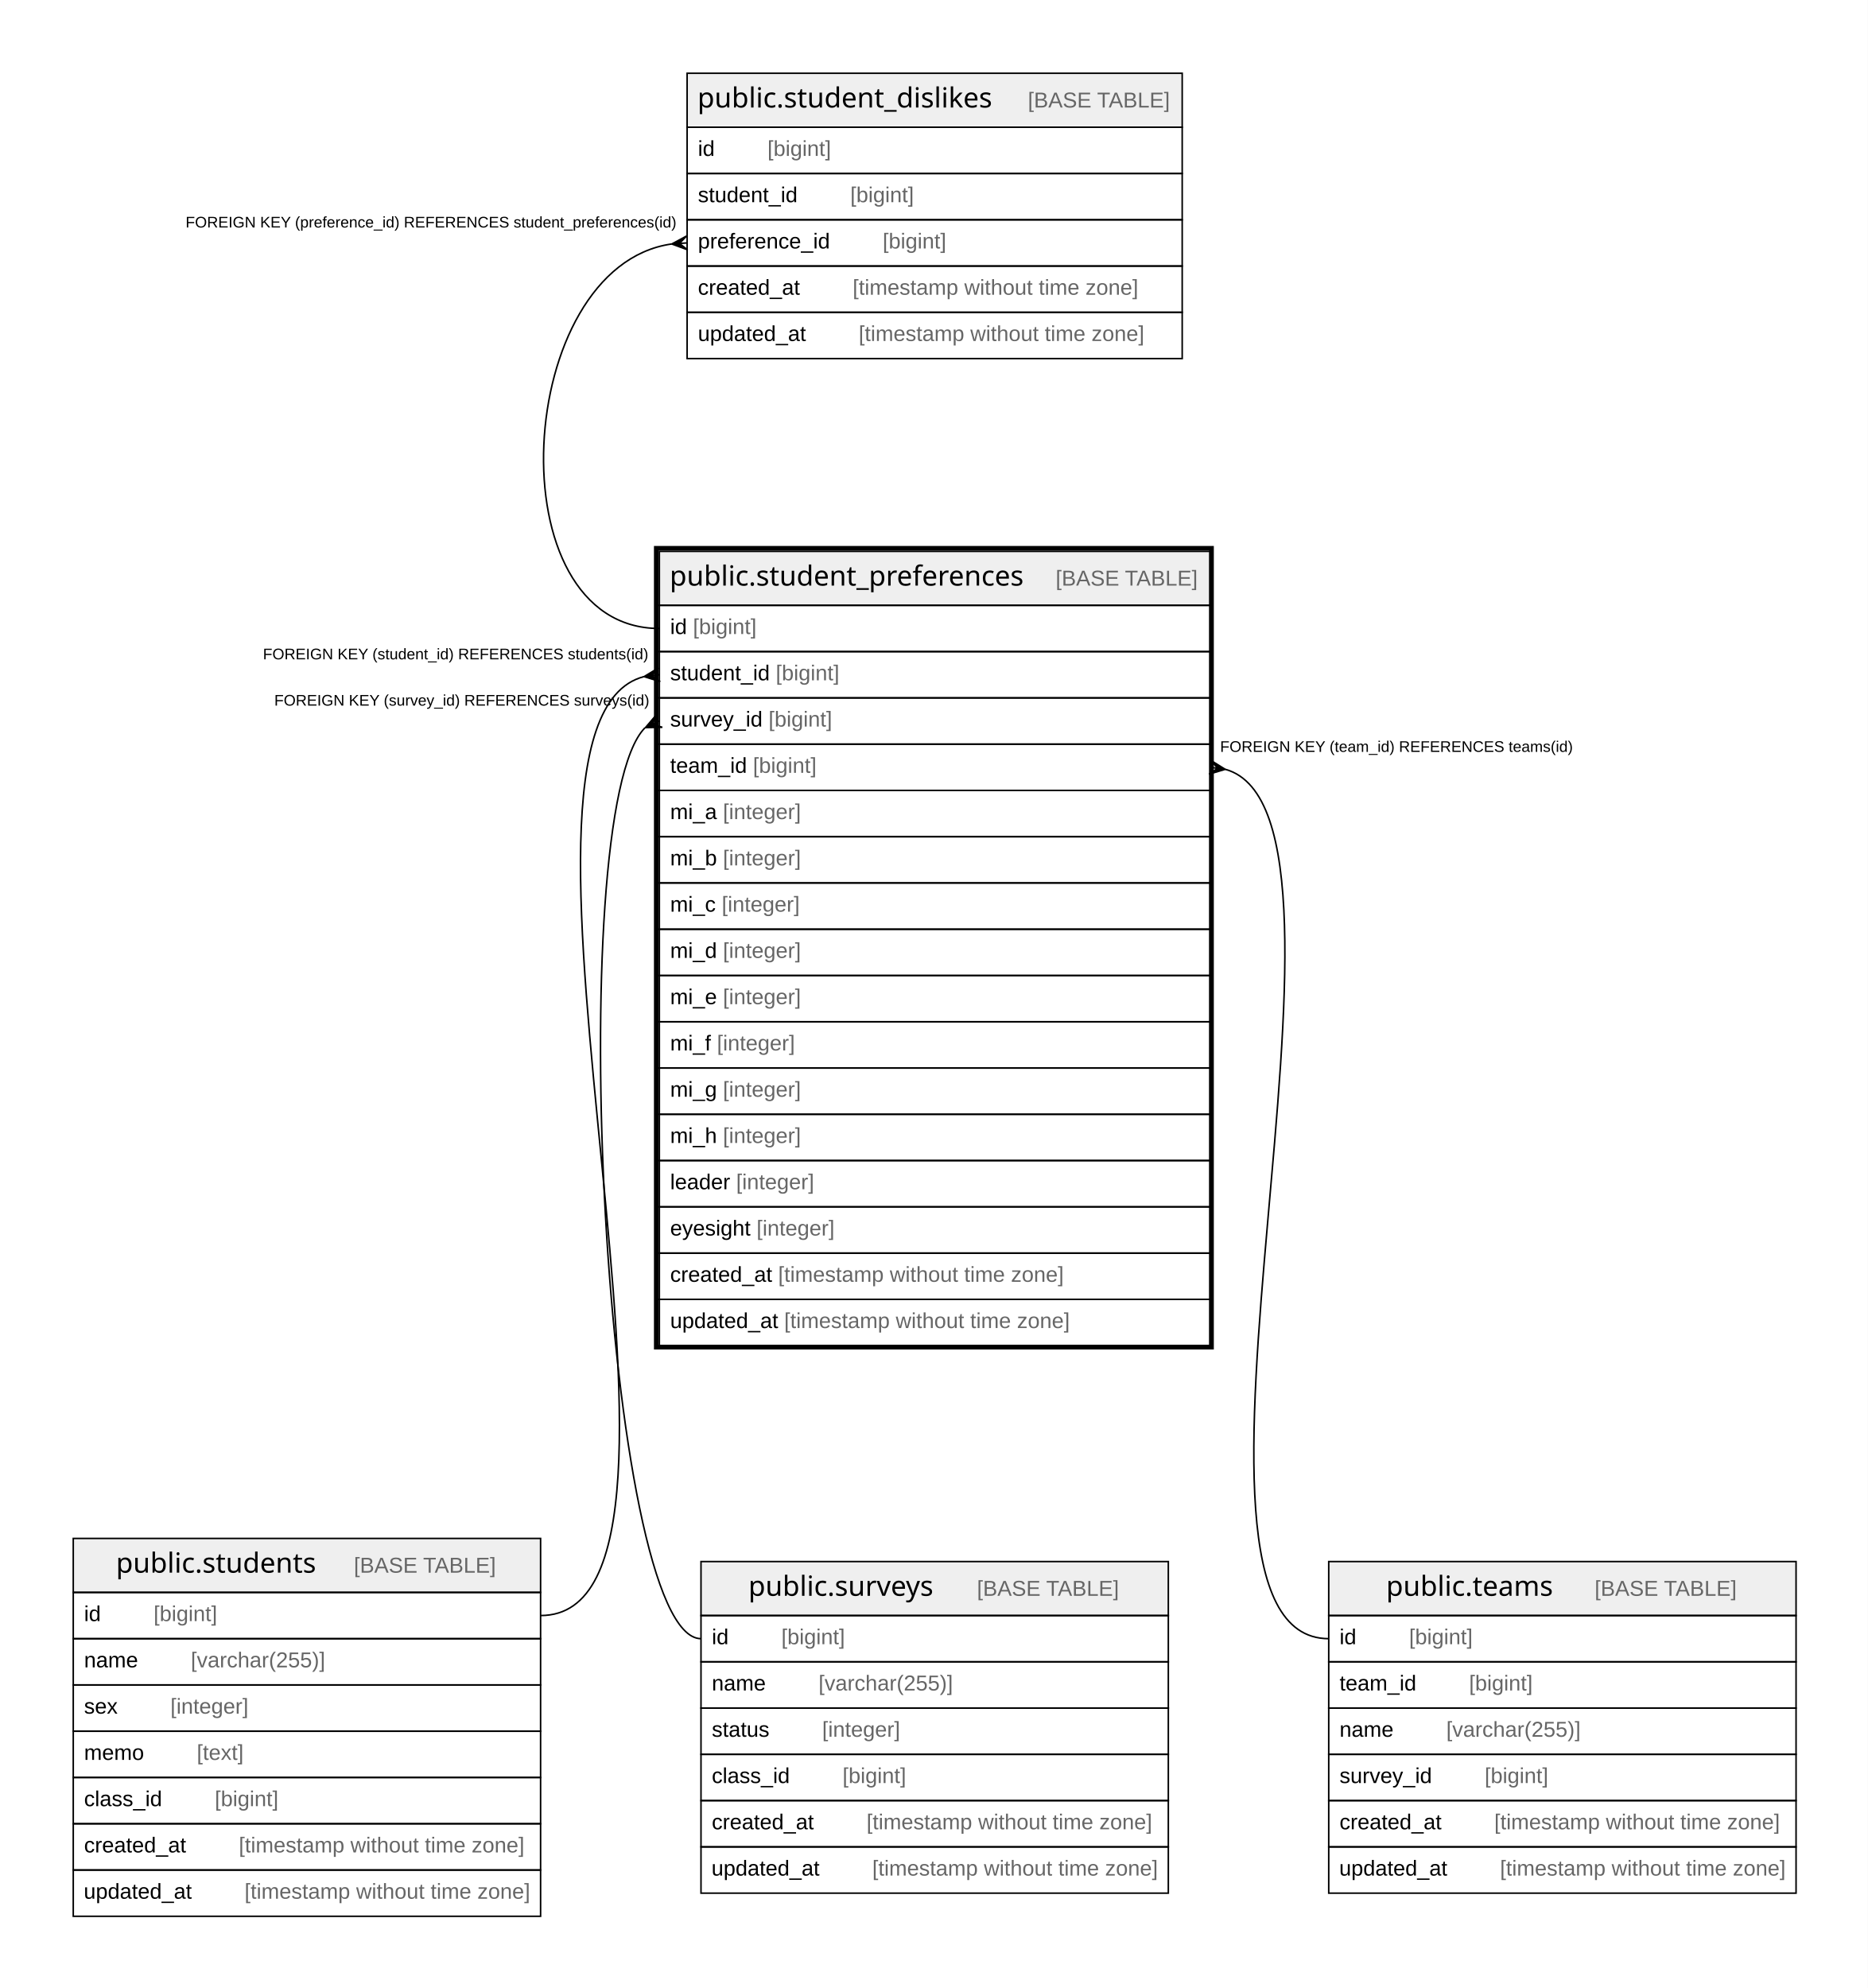
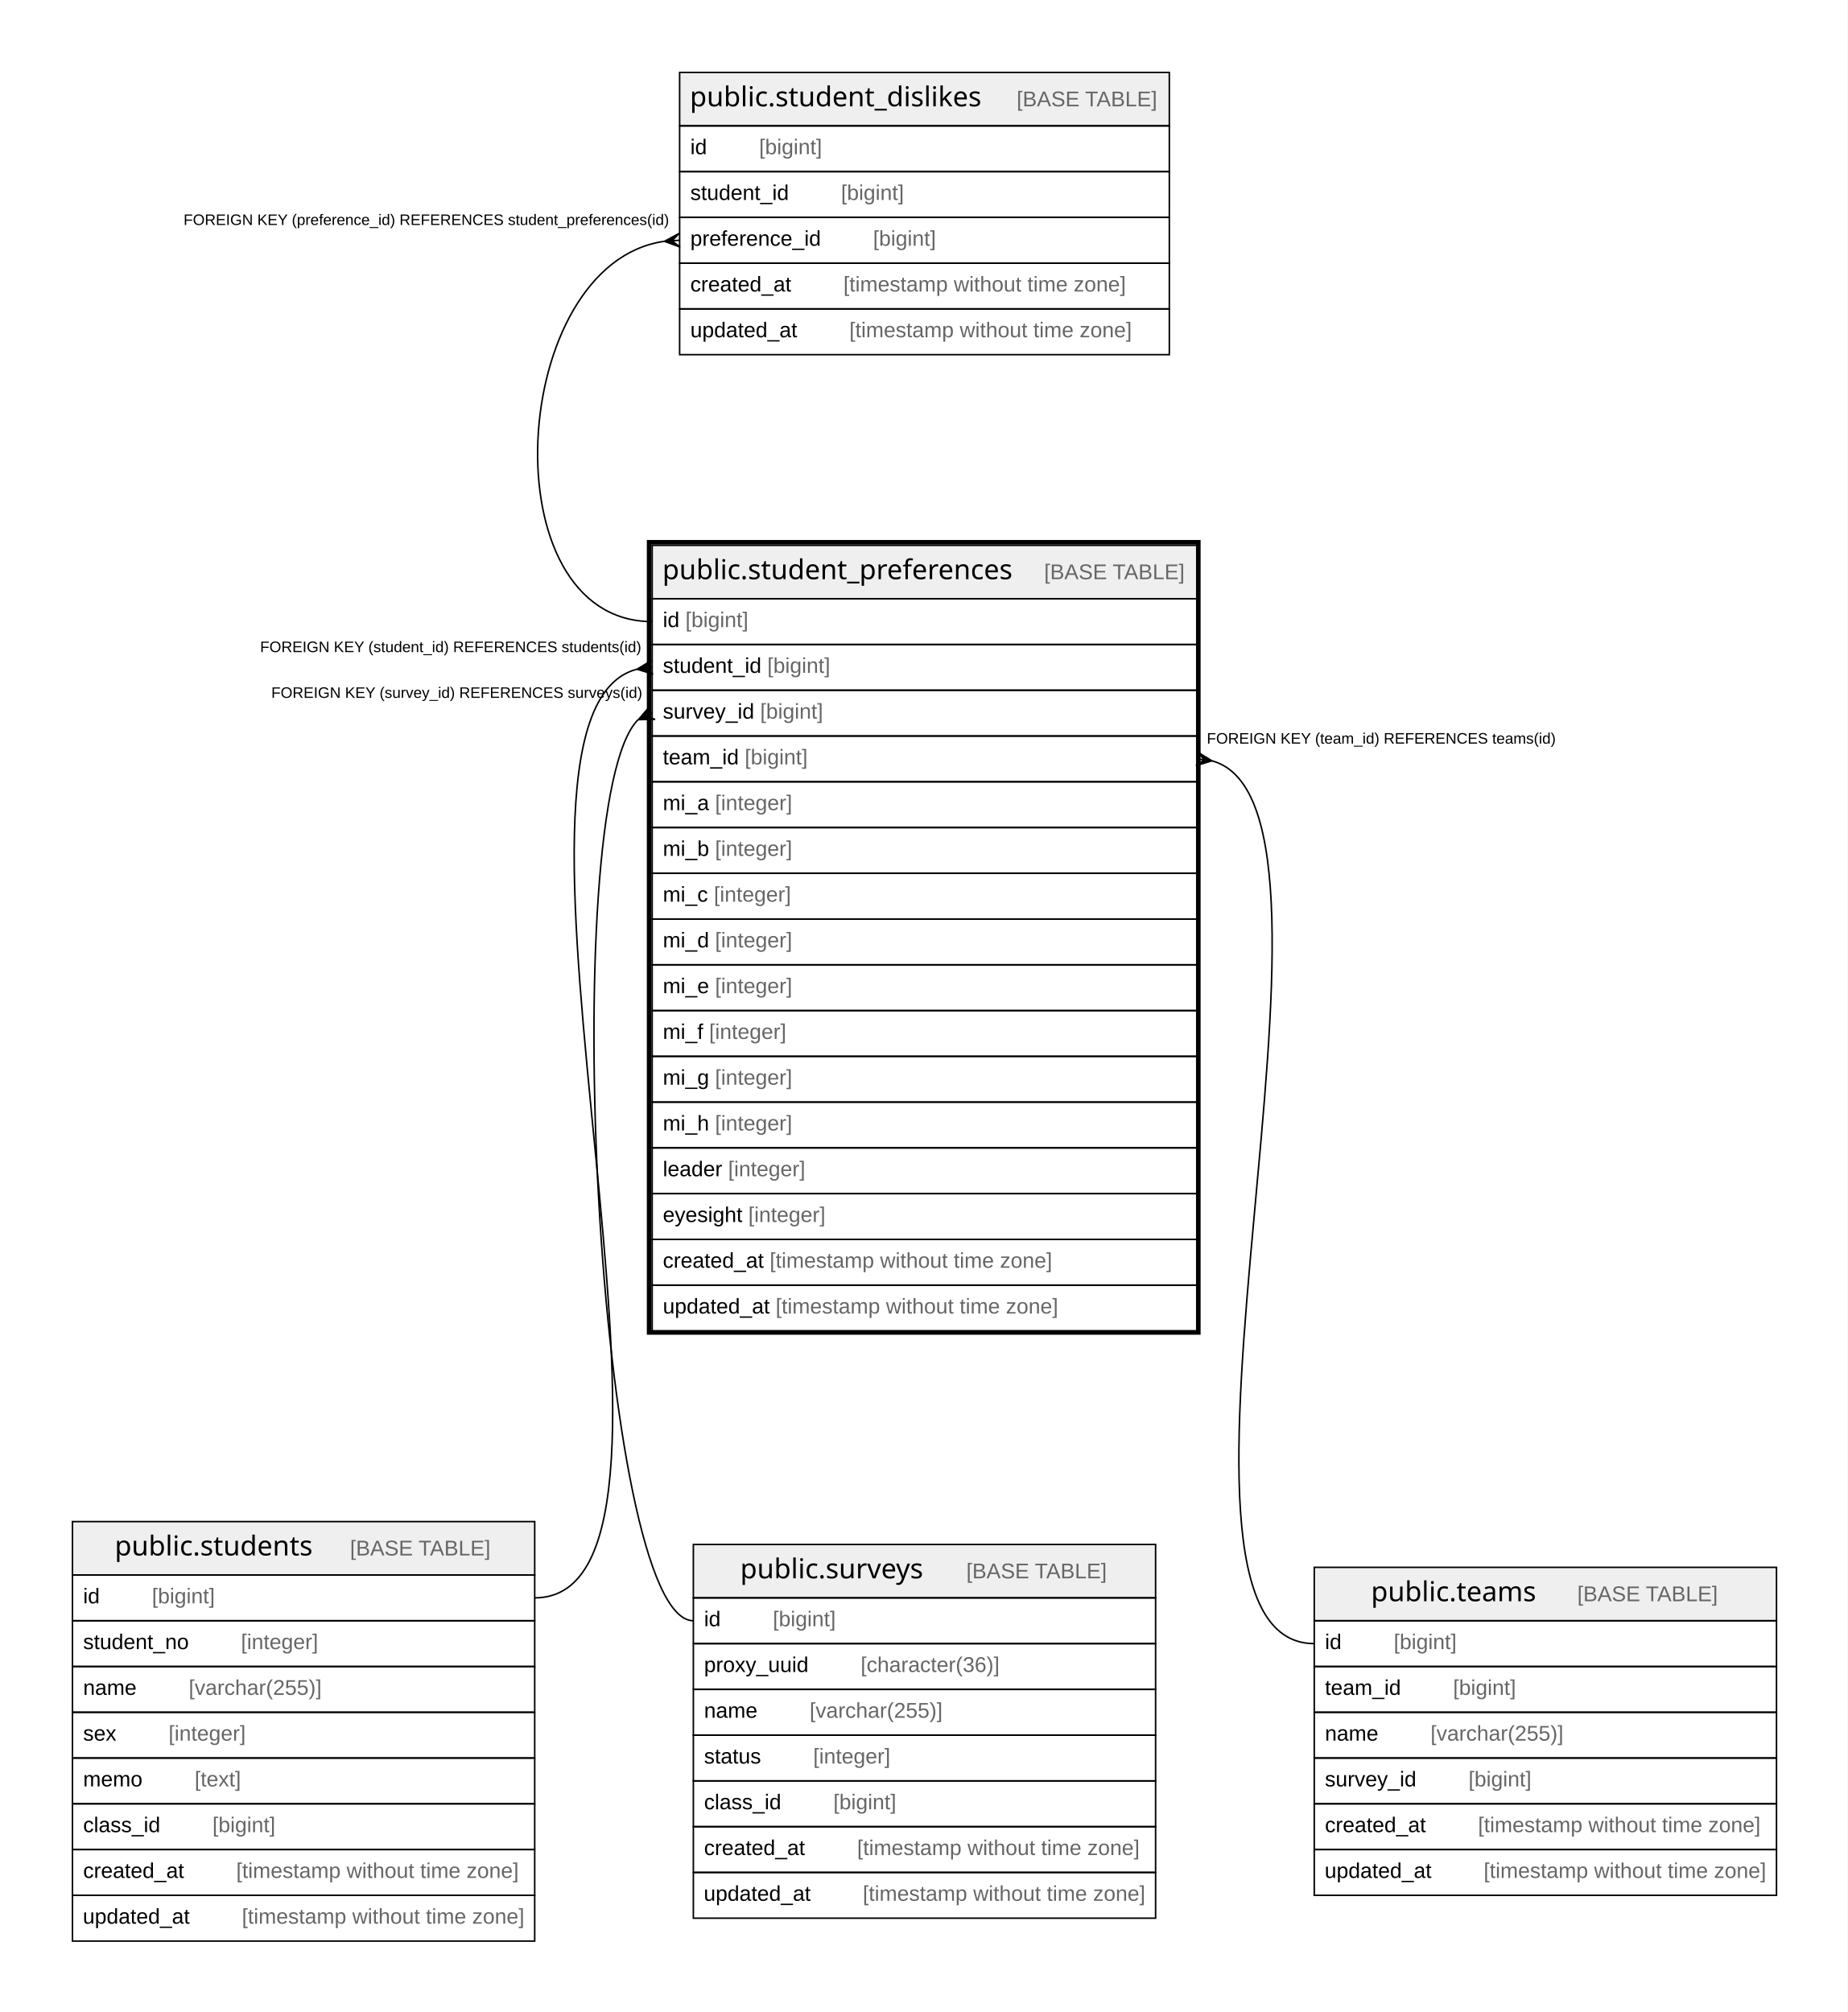
- <svg xmlns="http://www.w3.org/2000/svg" width="1211pt" height="1289pt" viewBox="0.00 0.00 1211.00 1289.00">
-   <g id="graph0" class="graph" transform="scale(1 1) rotate(0) translate(4 1285)">
-     <polygon fill="#ffffff" stroke="transparent" points="-4,4 -4,-1285 1207,-1285 1207,4 -4,4" />
+ <svg xmlns="http://www.w3.org/2000/svg" width="1211pt" height="1319pt" viewBox="0.00 0.00 1211.00 1319.00">
+   <g id="graph0" class="graph" transform="scale(1 1) rotate(0) translate(4 1315)">
+     <polygon fill="#ffffff" stroke="transparent" points="-4,4 -4,-1315 1207,-1315 1207,4 -4,4" />
    <g id="node1" class="node">
-       <polygon fill="#efefef" stroke="transparent" points="423.5,-892.5 423.5,-927.5 780.5,-927.5 780.5,-892.5 423.5,-892.5" />
-       <polygon fill="none" stroke="#000000" points="423.5,-892.5 423.5,-927.5 780.5,-927.5 780.5,-892.5 423.5,-892.5" />
-       <text text-anchor="start" x="430.182" y="-905.3" font-family="Arial Bold" font-size="18.00" fill="#000000">public.student_preferences</text>
-       <text text-anchor="start" x="646.25" y="-905.3" font-family="Arial" font-size="14.00" fill="#000000">    </text>
-       <text text-anchor="start" x="680.455" y="-905.3" font-family="Arial" font-size="14.00" fill="#666666">[BASE TABLE]</text>
+       <polygon fill="#efefef" stroke="transparent" points="423.5,-922.5 423.5,-957.5 780.5,-957.5 780.5,-922.5 423.5,-922.5" />
+       <polygon fill="none" stroke="#000000" points="423.5,-922.5 423.5,-957.5 780.5,-957.5 780.5,-922.5 423.5,-922.5" />
+       <text text-anchor="start" x="430.182" y="-935.3" font-family="Arial Bold" font-size="18.00" fill="#000000">public.student_preferences</text>
+       <text text-anchor="start" x="646.25" y="-935.3" font-family="Arial" font-size="14.00" fill="#000000">    </text>
+       <text text-anchor="start" x="680.455" y="-935.3" font-family="Arial" font-size="14.00" fill="#666666">[BASE TABLE]</text>
+       <polygon fill="none" stroke="#000000" points="423.5,-892.5 423.5,-922.5 780.5,-922.5 780.5,-892.5 423.5,-892.5" />
+       <text text-anchor="start" x="430.5" y="-903.9" font-family="Arial" font-size="14.00" fill="#000000">id </text>
+       <text text-anchor="start" x="445.28" y="-903.9" font-family="Arial" font-size="14.00" fill="#666666">[bigint]</text>
      <polygon fill="none" stroke="#000000" points="423.5,-862.5 423.5,-892.5 780.5,-892.5 780.5,-862.5 423.5,-862.5" />
-       <text text-anchor="start" x="430.5" y="-873.9" font-family="Arial" font-size="14.00" fill="#000000">id </text>
-       <text text-anchor="start" x="445.28" y="-873.9" font-family="Arial" font-size="14.00" fill="#666666">[bigint]</text>
+       <text text-anchor="start" x="430.5" y="-873.9" font-family="Arial" font-size="14.00" fill="#000000">student_id </text>
+       <text text-anchor="start" x="498.974" y="-873.9" font-family="Arial" font-size="14.00" fill="#666666">[bigint]</text>
      <polygon fill="none" stroke="#000000" points="423.5,-832.5 423.5,-862.5 780.5,-862.5 780.5,-832.5 423.5,-832.5" />
-       <text text-anchor="start" x="430.5" y="-843.9" font-family="Arial" font-size="14.00" fill="#000000">student_id </text>
-       <text text-anchor="start" x="498.974" y="-843.9" font-family="Arial" font-size="14.00" fill="#666666">[bigint]</text>
+       <text text-anchor="start" x="430.5" y="-843.9" font-family="Arial" font-size="14.00" fill="#000000">survey_id </text>
+       <text text-anchor="start" x="494.288" y="-843.9" font-family="Arial" font-size="14.00" fill="#666666">[bigint]</text>
      <polygon fill="none" stroke="#000000" points="423.5,-802.5 423.5,-832.5 780.5,-832.5 780.5,-802.5 423.5,-802.5" />
-       <text text-anchor="start" x="430.5" y="-813.9" font-family="Arial" font-size="14.00" fill="#000000">survey_id </text>
-       <text text-anchor="start" x="494.288" y="-813.9" font-family="Arial" font-size="14.00" fill="#666666">[bigint]</text>
+       <text text-anchor="start" x="430.5" y="-813.9" font-family="Arial" font-size="14.00" fill="#000000">team_id </text>
+       <text text-anchor="start" x="484.179" y="-813.9" font-family="Arial" font-size="14.00" fill="#666666">[bigint]</text>
      <polygon fill="none" stroke="#000000" points="423.5,-772.5 423.5,-802.5 780.5,-802.5 780.5,-772.5 423.5,-772.5" />
-       <text text-anchor="start" x="430.5" y="-783.9" font-family="Arial" font-size="14.00" fill="#000000">team_id </text>
-       <text text-anchor="start" x="484.179" y="-783.9" font-family="Arial" font-size="14.00" fill="#666666">[bigint]</text>
+       <text text-anchor="start" x="430.5" y="-783.9" font-family="Arial" font-size="14.00" fill="#000000">mi_a </text>
+       <text text-anchor="start" x="464.723" y="-783.9" font-family="Arial" font-size="14.00" fill="#666666">[integer]</text>
      <polygon fill="none" stroke="#000000" points="423.5,-742.5 423.5,-772.5 780.5,-772.5 780.5,-742.5 423.5,-742.5" />
-       <text text-anchor="start" x="430.5" y="-753.9" font-family="Arial" font-size="14.00" fill="#000000">mi_a </text>
+       <text text-anchor="start" x="430.5" y="-753.9" font-family="Arial" font-size="14.00" fill="#000000">mi_b </text>
      <text text-anchor="start" x="464.723" y="-753.9" font-family="Arial" font-size="14.00" fill="#666666">[integer]</text>
      <polygon fill="none" stroke="#000000" points="423.5,-712.5 423.5,-742.5 780.5,-742.5 780.5,-712.5 423.5,-712.5" />
-       <text text-anchor="start" x="430.5" y="-723.9" font-family="Arial" font-size="14.00" fill="#000000">mi_b </text>
-       <text text-anchor="start" x="464.723" y="-723.9" font-family="Arial" font-size="14.00" fill="#666666">[integer]</text>
+       <text text-anchor="start" x="430.5" y="-723.9" font-family="Arial" font-size="14.00" fill="#000000">mi_c </text>
+       <text text-anchor="start" x="463.94" y="-723.9" font-family="Arial" font-size="14.00" fill="#666666">[integer]</text>
      <polygon fill="none" stroke="#000000" points="423.5,-682.5 423.5,-712.5 780.5,-712.5 780.5,-682.5 423.5,-682.5" />
-       <text text-anchor="start" x="430.5" y="-693.9" font-family="Arial" font-size="14.00" fill="#000000">mi_c </text>
-       <text text-anchor="start" x="463.94" y="-693.9" font-family="Arial" font-size="14.00" fill="#666666">[integer]</text>
+       <text text-anchor="start" x="430.5" y="-693.9" font-family="Arial" font-size="14.00" fill="#000000">mi_d </text>
+       <text text-anchor="start" x="464.723" y="-693.9" font-family="Arial" font-size="14.00" fill="#666666">[integer]</text>
      <polygon fill="none" stroke="#000000" points="423.5,-652.5 423.5,-682.5 780.5,-682.5 780.5,-652.5 423.5,-652.5" />
-       <text text-anchor="start" x="430.5" y="-663.9" font-family="Arial" font-size="14.00" fill="#000000">mi_d </text>
+       <text text-anchor="start" x="430.5" y="-663.9" font-family="Arial" font-size="14.00" fill="#000000">mi_e </text>
      <text text-anchor="start" x="464.723" y="-663.9" font-family="Arial" font-size="14.00" fill="#666666">[integer]</text>
      <polygon fill="none" stroke="#000000" points="423.5,-622.5 423.5,-652.5 780.5,-652.5 780.5,-622.5 423.5,-622.5" />
-       <text text-anchor="start" x="430.5" y="-633.9" font-family="Arial" font-size="14.00" fill="#000000">mi_e </text>
-       <text text-anchor="start" x="464.723" y="-633.9" font-family="Arial" font-size="14.00" fill="#666666">[integer]</text>
+       <text text-anchor="start" x="430.5" y="-633.9" font-family="Arial" font-size="14.00" fill="#000000">mi_f </text>
+       <text text-anchor="start" x="460.831" y="-633.9" font-family="Arial" font-size="14.00" fill="#666666">[integer]</text>
      <polygon fill="none" stroke="#000000" points="423.5,-592.5 423.5,-622.5 780.5,-622.5 780.5,-592.5 423.5,-592.5" />
-       <text text-anchor="start" x="430.5" y="-603.9" font-family="Arial" font-size="14.00" fill="#000000">mi_f </text>
-       <text text-anchor="start" x="460.831" y="-603.9" font-family="Arial" font-size="14.00" fill="#666666">[integer]</text>
+       <text text-anchor="start" x="430.5" y="-603.9" font-family="Arial" font-size="14.00" fill="#000000">mi_g </text>
+       <text text-anchor="start" x="464.723" y="-603.9" font-family="Arial" font-size="14.00" fill="#666666">[integer]</text>
      <polygon fill="none" stroke="#000000" points="423.5,-562.5 423.5,-592.5 780.5,-592.5 780.5,-562.5 423.5,-562.5" />
-       <text text-anchor="start" x="430.5" y="-573.9" font-family="Arial" font-size="14.00" fill="#000000">mi_g </text>
+       <text text-anchor="start" x="430.5" y="-573.9" font-family="Arial" font-size="14.00" fill="#000000">mi_h </text>
      <text text-anchor="start" x="464.723" y="-573.9" font-family="Arial" font-size="14.00" fill="#666666">[integer]</text>
      <polygon fill="none" stroke="#000000" points="423.5,-532.5 423.5,-562.5 780.5,-562.5 780.5,-532.5 423.5,-532.5" />
-       <text text-anchor="start" x="430.5" y="-543.9" font-family="Arial" font-size="14.00" fill="#000000">mi_h </text>
-       <text text-anchor="start" x="464.723" y="-543.9" font-family="Arial" font-size="14.00" fill="#666666">[integer]</text>
+       <text text-anchor="start" x="430.5" y="-543.9" font-family="Arial" font-size="14.00" fill="#000000">leader </text>
+       <text text-anchor="start" x="473.288" y="-543.9" font-family="Arial" font-size="14.00" fill="#666666">[integer]</text>
      <polygon fill="none" stroke="#000000" points="423.5,-502.5 423.5,-532.5 780.5,-532.5 780.5,-502.5 423.5,-502.5" />
-       <text text-anchor="start" x="430.5" y="-513.9" font-family="Arial" font-size="14.00" fill="#000000">leader </text>
-       <text text-anchor="start" x="473.288" y="-513.9" font-family="Arial" font-size="14.00" fill="#666666">[integer]</text>
+       <text text-anchor="start" x="430.5" y="-513.9" font-family="Arial" font-size="14.00" fill="#000000">eyesight </text>
+       <text text-anchor="start" x="486.518" y="-513.9" font-family="Arial" font-size="14.00" fill="#666666">[integer]</text>
      <polygon fill="none" stroke="#000000" points="423.5,-472.5 423.5,-502.5 780.5,-502.5 780.5,-472.5 423.5,-472.5" />
-       <text text-anchor="start" x="430.5" y="-483.9" font-family="Arial" font-size="14.00" fill="#000000">eyesight </text>
-       <text text-anchor="start" x="486.518" y="-483.9" font-family="Arial" font-size="14.00" fill="#666666">[integer]</text>
+       <text text-anchor="start" x="430.5" y="-483.9" font-family="Arial" font-size="14.00" fill="#000000">created_at </text>
+       <text text-anchor="start" x="500.528" y="-483.9" font-family="Arial" font-size="14.00" fill="#666666">[timestamp without time zone]</text>
      <polygon fill="none" stroke="#000000" points="423.5,-442.5 423.5,-472.5 780.5,-472.5 780.5,-442.5 423.5,-442.5" />
-       <text text-anchor="start" x="430.5" y="-453.9" font-family="Arial" font-size="14.00" fill="#000000">created_at </text>
-       <text text-anchor="start" x="500.528" y="-453.9" font-family="Arial" font-size="14.00" fill="#666666">[timestamp without time zone]</text>
-       <polygon fill="none" stroke="#000000" points="423.5,-412.5 423.5,-442.5 780.5,-442.5 780.5,-412.5 423.5,-412.5" />
-       <text text-anchor="start" x="430.5" y="-423.9" font-family="Arial" font-size="14.00" fill="#000000">updated_at </text>
-       <text text-anchor="start" x="504.433" y="-423.9" font-family="Arial" font-size="14.00" fill="#666666">[timestamp without time zone]</text>
-       <polygon fill="none" stroke="#000000" stroke-width="3" points="421.5,-411.5 421.5,-929.5 781.5,-929.5 781.5,-411.5 421.5,-411.5" />
+       <text text-anchor="start" x="430.5" y="-453.9" font-family="Arial" font-size="14.00" fill="#000000">updated_at </text>
+       <text text-anchor="start" x="504.433" y="-453.9" font-family="Arial" font-size="14.00" fill="#666666">[timestamp without time zone]</text>
+       <polygon fill="none" stroke="#000000" stroke-width="3" points="421.5,-441.5 421.5,-959.5 781.5,-959.5 781.5,-441.5 421.5,-441.5" />
    </g>
    <g id="node3" class="node">
-       <polygon fill="#efefef" stroke="transparent" points="43.5,-252.5 43.5,-287.5 346.5,-287.5 346.5,-252.5 43.5,-252.5" />
-       <polygon fill="none" stroke="#000000" points="43.5,-252.5 43.5,-287.5 346.5,-287.5 346.5,-252.5 43.5,-252.5" />
-       <text text-anchor="start" x="71.197" y="-265.3" font-family="Arial Bold" font-size="18.00" fill="#000000">public.students</text>
-       <text text-anchor="start" x="191.235" y="-265.3" font-family="Arial" font-size="14.00" fill="#000000">    </text>
-       <text text-anchor="start" x="225.44" y="-265.3" font-family="Arial" font-size="14.00" fill="#666666">[BASE TABLE]</text>
+       <polygon fill="#efefef" stroke="transparent" points="43.5,-282.5 43.5,-317.5 346.5,-317.5 346.5,-282.5 43.5,-282.5" />
+       <polygon fill="none" stroke="#000000" points="43.5,-282.5 43.5,-317.5 346.5,-317.5 346.5,-282.5 43.5,-282.5" />
+       <text text-anchor="start" x="71.197" y="-295.3" font-family="Arial Bold" font-size="18.00" fill="#000000">public.students</text>
+       <text text-anchor="start" x="191.235" y="-295.3" font-family="Arial" font-size="14.00" fill="#000000">    </text>
+       <text text-anchor="start" x="225.44" y="-295.3" font-family="Arial" font-size="14.00" fill="#666666">[BASE TABLE]</text>
+       <polygon fill="none" stroke="#000000" points="43.5,-252.5 43.5,-282.5 346.5,-282.5 346.5,-252.5 43.5,-252.5" />
+       <text text-anchor="start" x="50.5" y="-263.9" font-family="Arial" font-size="14.00" fill="#000000">id    </text>
+       <text text-anchor="start" x="95.594" y="-263.9" font-family="Arial" font-size="14.00" fill="#666666">[bigint]</text>
      <polygon fill="none" stroke="#000000" points="43.5,-222.5 43.5,-252.5 346.5,-252.5 346.5,-222.5 43.5,-222.5" />
-       <text text-anchor="start" x="50.5" y="-233.9" font-family="Arial" font-size="14.00" fill="#000000">id    </text>
-       <text text-anchor="start" x="95.594" y="-233.9" font-family="Arial" font-size="14.00" fill="#666666">[bigint]</text>
+       <text text-anchor="start" x="50.5" y="-233.9" font-family="Arial" font-size="14.00" fill="#000000">student_no    </text>
+       <text text-anchor="start" x="153.964" y="-233.9" font-family="Arial" font-size="14.00" fill="#666666">[integer]</text>
      <polygon fill="none" stroke="#000000" points="43.5,-192.5 43.5,-222.5 346.5,-222.5 346.5,-192.5 43.5,-192.5" />
      <text text-anchor="start" x="50.5" y="-203.9" font-family="Arial" font-size="14.00" fill="#000000">name    </text>
      <text text-anchor="start" x="119.713" y="-203.9" font-family="Arial" font-size="14.00" fill="#666666">[varchar(255)]</text>
      <polygon fill="none" stroke="#000000" points="43.5,-162.5 43.5,-192.5 346.5,-192.5 346.5,-162.5 43.5,-162.5" />
      <text text-anchor="start" x="50.5" y="-173.9" font-family="Arial" font-size="14.00" fill="#000000">sex    </text>
      <text text-anchor="start" x="106.487" y="-173.9" font-family="Arial" font-size="14.00" fill="#666666">[integer]</text>
      <polygon fill="none" stroke="#000000" points="43.5,-132.5 43.5,-162.5 346.5,-162.5 346.5,-132.5 43.5,-132.5" />
      <text text-anchor="start" x="50.5" y="-143.9" font-family="Arial" font-size="14.00" fill="#000000">memo    </text>
      <text text-anchor="start" x="123.591" y="-143.9" font-family="Arial" font-size="14.00" fill="#666666">[text]</text>
      <polygon fill="none" stroke="#000000" points="43.5,-102.5 43.5,-132.5 346.5,-132.5 346.5,-102.5 43.5,-102.5" />
      <text text-anchor="start" x="50.5" y="-113.9" font-family="Arial" font-size="14.00" fill="#000000">class_id    </text>
      <text text-anchor="start" x="135.266" y="-113.9" font-family="Arial" font-size="14.00" fill="#666666">[bigint]</text>
      <polygon fill="none" stroke="#000000" points="43.5,-72.5 43.5,-102.5 346.5,-102.5 346.5,-72.5 43.5,-72.5" />
      <text text-anchor="start" x="50.5" y="-83.9" font-family="Arial" font-size="14.00" fill="#000000">created_at    </text>
      <text text-anchor="start" x="150.842" y="-83.9" font-family="Arial" font-size="14.00" fill="#666666">[timestamp without time zone]</text>
      <polygon fill="none" stroke="#000000" points="43.5,-42.5 43.5,-72.5 346.5,-72.5 346.5,-42.5 43.5,-42.5" />
      <text text-anchor="start" x="50.306" y="-53.9" font-family="Arial" font-size="14.00" fill="#000000">updated_at    </text>
      <text text-anchor="start" x="154.553" y="-53.9" font-family="Arial" font-size="14.00" fill="#666666">[timestamp without time zone]</text>
    </g>
    <g id="edge2" class="edge">
-       <path fill="none" stroke="#000000" d="M413.374,-846.25C296.987,-815.756 479.529,-237.5 346.5,-237.5" />
-       <polygon fill="#000000" stroke="#000000" points="413.575,-846.275 422.949,-851.966 418.538,-846.887 423.5,-847.5 423.5,-847.5 423.5,-847.5 418.538,-846.887 424.051,-843.034 413.575,-846.275 413.575,-846.275" />
-       <text text-anchor="start" x="166.488" y="-857.5" font-family="Arial" font-size="10.00" fill="#000000">FOREIGN KEY (student_id) REFERENCES students(id)</text>
+       <path fill="none" stroke="#000000" d="M413.374,-876.25C296.987,-845.756 479.529,-267.5 346.5,-267.5" />
+       <polygon fill="#000000" stroke="#000000" points="413.575,-876.275 422.949,-881.966 418.538,-876.887 423.5,-877.5 423.5,-877.5 423.5,-877.5 418.538,-876.887 424.051,-873.034 413.575,-876.275 413.575,-876.275" />
+       <text text-anchor="start" x="166.488" y="-887.5" font-family="Arial" font-size="10.00" fill="#000000">FOREIGN KEY (student_id) REFERENCES students(id)</text>
    </g>
    <g id="node4" class="node">
-       <polygon fill="#efefef" stroke="transparent" points="450.5,-237.5 450.5,-272.5 753.5,-272.5 753.5,-237.5 450.5,-237.5" />
-       <polygon fill="none" stroke="#000000" points="450.5,-237.5 450.5,-272.5 753.5,-272.5 753.5,-237.5 450.5,-237.5" />
-       <text text-anchor="start" x="481.209" y="-250.3" font-family="Arial Bold" font-size="18.00" fill="#000000">public.surveys</text>
-       <text text-anchor="start" x="595.223" y="-250.3" font-family="Arial" font-size="14.00" fill="#000000">    </text>
-       <text text-anchor="start" x="629.428" y="-250.3" font-family="Arial" font-size="14.00" fill="#666666">[BASE TABLE]</text>
+       <polygon fill="#efefef" stroke="transparent" points="450.5,-267.5 450.5,-302.5 753.5,-302.5 753.5,-267.5 450.5,-267.5" />
+       <polygon fill="none" stroke="#000000" points="450.5,-267.5 450.5,-302.5 753.5,-302.5 753.5,-267.5 450.5,-267.5" />
+       <text text-anchor="start" x="481.209" y="-280.3" font-family="Arial Bold" font-size="18.00" fill="#000000">public.surveys</text>
+       <text text-anchor="start" x="595.223" y="-280.3" font-family="Arial" font-size="14.00" fill="#000000">    </text>
+       <text text-anchor="start" x="629.428" y="-280.3" font-family="Arial" font-size="14.00" fill="#666666">[BASE TABLE]</text>
+       <polygon fill="none" stroke="#000000" points="450.5,-237.5 450.5,-267.5 753.5,-267.5 753.5,-237.5 450.5,-237.5" />
+       <text text-anchor="start" x="457.5" y="-248.9" font-family="Arial" font-size="14.00" fill="#000000">id    </text>
+       <text text-anchor="start" x="502.594" y="-248.9" font-family="Arial" font-size="14.00" fill="#666666">[bigint]</text>
      <polygon fill="none" stroke="#000000" points="450.5,-207.5 450.5,-237.5 753.5,-237.5 753.5,-207.5 450.5,-207.5" />
-       <text text-anchor="start" x="457.5" y="-218.9" font-family="Arial" font-size="14.00" fill="#000000">id    </text>
-       <text text-anchor="start" x="502.594" y="-218.9" font-family="Arial" font-size="14.00" fill="#666666">[bigint]</text>
+       <text text-anchor="start" x="457.5" y="-218.9" font-family="Arial" font-size="14.00" fill="#000000">proxy_uuid    </text>
+       <text text-anchor="start" x="560.168" y="-218.9" font-family="Arial" font-size="14.00" fill="#666666">[character(36)]</text>
      <polygon fill="none" stroke="#000000" points="450.5,-177.5 450.5,-207.5 753.5,-207.5 753.5,-177.5 450.5,-177.5" />
      <text text-anchor="start" x="457.5" y="-188.9" font-family="Arial" font-size="14.00" fill="#000000">name    </text>
      <text text-anchor="start" x="526.713" y="-188.9" font-family="Arial" font-size="14.00" fill="#666666">[varchar(255)]</text>
      <polygon fill="none" stroke="#000000" points="450.5,-147.5 450.5,-177.5 753.5,-177.5 753.5,-147.5 450.5,-147.5" />
      <text text-anchor="start" x="457.5" y="-158.9" font-family="Arial" font-size="14.00" fill="#000000">status    </text>
      <text text-anchor="start" x="529.051" y="-158.9" font-family="Arial" font-size="14.00" fill="#666666">[integer]</text>
      <polygon fill="none" stroke="#000000" points="450.5,-117.5 450.5,-147.5 753.5,-147.5 753.5,-117.5 450.5,-117.5" />
      <text text-anchor="start" x="457.5" y="-128.9" font-family="Arial" font-size="14.00" fill="#000000">class_id    </text>
      <text text-anchor="start" x="542.266" y="-128.9" font-family="Arial" font-size="14.00" fill="#666666">[bigint]</text>
      <polygon fill="none" stroke="#000000" points="450.5,-87.5 450.5,-117.5 753.5,-117.5 753.5,-87.5 450.5,-87.5" />
      <text text-anchor="start" x="457.5" y="-98.9" font-family="Arial" font-size="14.00" fill="#000000">created_at    </text>
      <text text-anchor="start" x="557.842" y="-98.9" font-family="Arial" font-size="14.00" fill="#666666">[timestamp without time zone]</text>
      <polygon fill="none" stroke="#000000" points="450.5,-57.5 450.5,-87.5 753.5,-87.5 753.5,-57.5 450.5,-57.5" />
      <text text-anchor="start" x="457.307" y="-68.9" font-family="Arial" font-size="14.00" fill="#000000">updated_at    </text>
      <text text-anchor="start" x="561.553" y="-68.9" font-family="Arial" font-size="14.00" fill="#666666">[timestamp without time zone]</text>
    </g>
    <g id="edge3" class="edge">
-       <path fill="none" stroke="#000000" d="M414.132,-813.053C360.164,-758.605 387.682,-222.5 450.5,-222.5" />
-       <polygon fill="#000000" stroke="#000000" points="414.466,-813.212 421.57,-821.565 418.983,-815.356 423.5,-817.5 423.5,-817.5 423.5,-817.5 418.983,-815.356 425.43,-813.435 414.466,-813.212 414.466,-813.212" />
-       <text text-anchor="start" x="173.834" y="-827.5" font-family="Arial" font-size="10.00" fill="#000000">FOREIGN KEY (survey_id) REFERENCES surveys(id)</text>
+       <path fill="none" stroke="#000000" d="M414.132,-843.053C360.164,-788.605 387.682,-252.5 450.5,-252.5" />
+       <polygon fill="#000000" stroke="#000000" points="414.466,-843.212 421.57,-851.565 418.983,-845.356 423.5,-847.5 423.5,-847.5 423.5,-847.5 418.983,-845.356 425.43,-843.435 414.466,-843.212 414.466,-843.212" />
+       <text text-anchor="start" x="173.834" y="-857.5" font-family="Arial" font-size="10.00" fill="#000000">FOREIGN KEY (survey_id) REFERENCES surveys(id)</text>
    </g>
    <g id="node5" class="node">
-       <polygon fill="#efefef" stroke="transparent" points="857.5,-237.5 857.5,-272.5 1160.5,-272.5 1160.5,-237.5 857.5,-237.5" />
-       <polygon fill="none" stroke="#000000" points="857.5,-237.5 857.5,-272.5 1160.5,-272.5 1160.5,-237.5 857.5,-237.5" />
-       <text text-anchor="start" x="894.708" y="-250.3" font-family="Arial Bold" font-size="18.00" fill="#000000">public.teams</text>
-       <text text-anchor="start" x="995.724" y="-250.3" font-family="Arial" font-size="14.00" fill="#000000">    </text>
-       <text text-anchor="start" x="1029.929" y="-250.3" font-family="Arial" font-size="14.00" fill="#666666">[BASE TABLE]</text>
-       <polygon fill="none" stroke="#000000" points="857.5,-207.5 857.5,-237.5 1160.5,-237.5 1160.5,-207.5 857.5,-207.5" />
-       <text text-anchor="start" x="864.5" y="-218.9" font-family="Arial" font-size="14.00" fill="#000000">id    </text>
-       <text text-anchor="start" x="909.594" y="-218.9" font-family="Arial" font-size="14.00" fill="#666666">[bigint]</text>
-       <polygon fill="none" stroke="#000000" points="857.5,-177.5 857.5,-207.5 1160.5,-207.5 1160.5,-177.5 857.5,-177.5" />
-       <text text-anchor="start" x="864.5" y="-188.9" font-family="Arial" font-size="14.00" fill="#000000">team_id    </text>
-       <text text-anchor="start" x="948.493" y="-188.9" font-family="Arial" font-size="14.00" fill="#666666">[bigint]</text>
-       <polygon fill="none" stroke="#000000" points="857.5,-147.5 857.5,-177.5 1160.5,-177.5 1160.5,-147.5 857.5,-147.5" />
-       <text text-anchor="start" x="864.5" y="-158.9" font-family="Arial" font-size="14.00" fill="#000000">name    </text>
-       <text text-anchor="start" x="933.713" y="-158.9" font-family="Arial" font-size="14.00" fill="#666666">[varchar(255)]</text>
-       <polygon fill="none" stroke="#000000" points="857.5,-117.5 857.5,-147.5 1160.5,-147.5 1160.5,-117.5 857.5,-117.5" />
-       <text text-anchor="start" x="864.5" y="-128.9" font-family="Arial" font-size="14.00" fill="#000000">survey_id    </text>
-       <text text-anchor="start" x="958.602" y="-128.9" font-family="Arial" font-size="14.00" fill="#666666">[bigint]</text>
-       <polygon fill="none" stroke="#000000" points="857.5,-87.5 857.5,-117.5 1160.5,-117.5 1160.5,-87.5 857.5,-87.5" />
-       <text text-anchor="start" x="864.5" y="-98.9" font-family="Arial" font-size="14.00" fill="#000000">created_at    </text>
-       <text text-anchor="start" x="964.842" y="-98.9" font-family="Arial" font-size="14.00" fill="#666666">[timestamp without time zone]</text>
-       <polygon fill="none" stroke="#000000" points="857.5,-57.5 857.5,-87.5 1160.5,-87.5 1160.5,-57.5 857.5,-57.5" />
-       <text text-anchor="start" x="864.307" y="-68.9" font-family="Arial" font-size="14.00" fill="#000000">updated_at    </text>
-       <text text-anchor="start" x="968.553" y="-68.9" font-family="Arial" font-size="14.00" fill="#666666">[timestamp without time zone]</text>
+       <polygon fill="#efefef" stroke="transparent" points="857.5,-252.5 857.5,-287.5 1160.5,-287.5 1160.5,-252.5 857.5,-252.5" />
+       <polygon fill="none" stroke="#000000" points="857.5,-252.5 857.5,-287.5 1160.5,-287.5 1160.5,-252.5 857.5,-252.5" />
+       <text text-anchor="start" x="894.708" y="-265.3" font-family="Arial Bold" font-size="18.00" fill="#000000">public.teams</text>
+       <text text-anchor="start" x="995.724" y="-265.3" font-family="Arial" font-size="14.00" fill="#000000">    </text>
+       <text text-anchor="start" x="1029.929" y="-265.3" font-family="Arial" font-size="14.00" fill="#666666">[BASE TABLE]</text>
+       <polygon fill="none" stroke="#000000" points="857.5,-222.5 857.5,-252.5 1160.5,-252.5 1160.5,-222.5 857.5,-222.5" />
+       <text text-anchor="start" x="864.5" y="-233.9" font-family="Arial" font-size="14.00" fill="#000000">id    </text>
+       <text text-anchor="start" x="909.594" y="-233.9" font-family="Arial" font-size="14.00" fill="#666666">[bigint]</text>
+       <polygon fill="none" stroke="#000000" points="857.5,-192.5 857.5,-222.5 1160.5,-222.5 1160.5,-192.5 857.5,-192.5" />
+       <text text-anchor="start" x="864.5" y="-203.9" font-family="Arial" font-size="14.00" fill="#000000">team_id    </text>
+       <text text-anchor="start" x="948.493" y="-203.9" font-family="Arial" font-size="14.00" fill="#666666">[bigint]</text>
+       <polygon fill="none" stroke="#000000" points="857.5,-162.5 857.5,-192.5 1160.5,-192.5 1160.5,-162.5 857.5,-162.5" />
+       <text text-anchor="start" x="864.5" y="-173.9" font-family="Arial" font-size="14.00" fill="#000000">name    </text>
+       <text text-anchor="start" x="933.713" y="-173.9" font-family="Arial" font-size="14.00" fill="#666666">[varchar(255)]</text>
+       <polygon fill="none" stroke="#000000" points="857.5,-132.5 857.5,-162.5 1160.5,-162.5 1160.5,-132.5 857.5,-132.5" />
+       <text text-anchor="start" x="864.5" y="-143.9" font-family="Arial" font-size="14.00" fill="#000000">survey_id    </text>
+       <text text-anchor="start" x="958.602" y="-143.9" font-family="Arial" font-size="14.00" fill="#666666">[bigint]</text>
+       <polygon fill="none" stroke="#000000" points="857.5,-102.5 857.5,-132.5 1160.5,-132.5 1160.5,-102.5 857.5,-102.5" />
+       <text text-anchor="start" x="864.5" y="-113.9" font-family="Arial" font-size="14.00" fill="#000000">created_at    </text>
+       <text text-anchor="start" x="964.842" y="-113.9" font-family="Arial" font-size="14.00" fill="#666666">[timestamp without time zone]</text>
+       <polygon fill="none" stroke="#000000" points="857.5,-72.5 857.5,-102.5 1160.5,-102.5 1160.5,-72.5 857.5,-72.5" />
+       <text text-anchor="start" x="864.307" y="-83.9" font-family="Arial" font-size="14.00" fill="#000000">updated_at    </text>
+       <text text-anchor="start" x="968.553" y="-83.9" font-family="Arial" font-size="14.00" fill="#666666">[timestamp without time zone]</text>
    </g>
    <g id="edge4" class="edge">
-       <path fill="none" stroke="#000000" d="M790.55,-786.166C897.466,-755.951 734.372,-222.5 857.5,-222.5" />
-       <polygon fill="#000000" stroke="#000000" points="790.413,-786.184 779.908,-783.039 785.457,-786.842 780.5,-787.5 780.5,-787.5 780.5,-787.5 785.457,-786.842 781.092,-791.961 790.413,-786.184 790.413,-786.184" />
-       <text text-anchor="start" x="787.056" y="-797.5" font-family="Arial" font-size="10.00" fill="#000000">FOREIGN KEY (team_id) REFERENCES teams(id)</text>
+       <path fill="none" stroke="#000000" d="M790.476,-816.223C900.744,-786.215 731.035,-237.5 857.5,-237.5" />
+       <polygon fill="#000000" stroke="#000000" points="790.419,-816.23 779.928,-813.036 785.46,-816.865 780.5,-817.5 780.5,-817.5 780.5,-817.5 785.46,-816.865 781.072,-821.964 790.419,-816.23 790.419,-816.23" />
+       <text text-anchor="start" x="787.056" y="-827.5" font-family="Arial" font-size="10.00" fill="#000000">FOREIGN KEY (team_id) REFERENCES teams(id)</text>
    </g>
    <g id="node2" class="node">
-       <polygon fill="#efefef" stroke="transparent" points="441.5,-1202.5 441.5,-1237.5 762.5,-1237.5 762.5,-1202.5 441.5,-1202.5" />
-       <polygon fill="none" stroke="#000000" points="441.5,-1202.5 441.5,-1237.5 762.5,-1237.5 762.5,-1202.5 441.5,-1202.5" />
-       <text text-anchor="start" x="448.196" y="-1215.3" font-family="Arial Bold" font-size="18.00" fill="#000000">public.student_dislikes</text>
-       <text text-anchor="start" x="628.236" y="-1215.3" font-family="Arial" font-size="14.00" fill="#000000">    </text>
-       <text text-anchor="start" x="662.441" y="-1215.3" font-family="Arial" font-size="14.00" fill="#666666">[BASE TABLE]</text>
+       <polygon fill="#efefef" stroke="transparent" points="441.5,-1232.5 441.5,-1267.5 762.5,-1267.5 762.5,-1232.5 441.5,-1232.5" />
+       <polygon fill="none" stroke="#000000" points="441.5,-1232.5 441.5,-1267.5 762.5,-1267.5 762.5,-1232.5 441.5,-1232.5" />
+       <text text-anchor="start" x="448.196" y="-1245.3" font-family="Arial Bold" font-size="18.00" fill="#000000">public.student_dislikes</text>
+       <text text-anchor="start" x="628.236" y="-1245.3" font-family="Arial" font-size="14.00" fill="#000000">    </text>
+       <text text-anchor="start" x="662.441" y="-1245.3" font-family="Arial" font-size="14.00" fill="#666666">[BASE TABLE]</text>
+       <polygon fill="none" stroke="#000000" points="441.5,-1202.5 441.5,-1232.5 762.5,-1232.5 762.5,-1202.5 441.5,-1202.5" />
+       <text text-anchor="start" x="448.5" y="-1213.9" font-family="Arial" font-size="14.00" fill="#000000">id    </text>
+       <text text-anchor="start" x="493.594" y="-1213.9" font-family="Arial" font-size="14.00" fill="#666666">[bigint]</text>
      <polygon fill="none" stroke="#000000" points="441.5,-1172.5 441.5,-1202.5 762.5,-1202.5 762.5,-1172.5 441.5,-1172.5" />
-       <text text-anchor="start" x="448.5" y="-1183.9" font-family="Arial" font-size="14.00" fill="#000000">id    </text>
-       <text text-anchor="start" x="493.594" y="-1183.9" font-family="Arial" font-size="14.00" fill="#666666">[bigint]</text>
+       <text text-anchor="start" x="448.5" y="-1183.9" font-family="Arial" font-size="14.00" fill="#000000">student_id    </text>
+       <text text-anchor="start" x="547.288" y="-1183.9" font-family="Arial" font-size="14.00" fill="#666666">[bigint]</text>
      <polygon fill="none" stroke="#000000" points="441.5,-1142.5 441.5,-1172.5 762.5,-1172.5 762.5,-1142.5 441.5,-1142.5" />
-       <text text-anchor="start" x="448.5" y="-1153.9" font-family="Arial" font-size="14.00" fill="#000000">student_id    </text>
-       <text text-anchor="start" x="547.288" y="-1153.9" font-family="Arial" font-size="14.00" fill="#666666">[bigint]</text>
+       <text text-anchor="start" x="448.5" y="-1153.9" font-family="Arial" font-size="14.00" fill="#000000">preference_id    </text>
+       <text text-anchor="start" x="568.284" y="-1153.9" font-family="Arial" font-size="14.00" fill="#666666">[bigint]</text>
      <polygon fill="none" stroke="#000000" points="441.5,-1112.5 441.5,-1142.5 762.5,-1142.5 762.5,-1112.5 441.5,-1112.5" />
-       <text text-anchor="start" x="448.5" y="-1123.9" font-family="Arial" font-size="14.00" fill="#000000">preference_id    </text>
-       <text text-anchor="start" x="568.284" y="-1123.9" font-family="Arial" font-size="14.00" fill="#666666">[bigint]</text>
+       <text text-anchor="start" x="448.5" y="-1123.9" font-family="Arial" font-size="14.00" fill="#000000">created_at    </text>
+       <text text-anchor="start" x="548.842" y="-1123.9" font-family="Arial" font-size="14.00" fill="#666666">[timestamp without time zone]</text>
      <polygon fill="none" stroke="#000000" points="441.5,-1082.5 441.5,-1112.5 762.5,-1112.5 762.5,-1082.5 441.5,-1082.5" />
-       <text text-anchor="start" x="448.5" y="-1093.9" font-family="Arial" font-size="14.00" fill="#000000">created_at    </text>
-       <text text-anchor="start" x="548.842" y="-1093.9" font-family="Arial" font-size="14.00" fill="#666666">[timestamp without time zone]</text>
-       <polygon fill="none" stroke="#000000" points="441.5,-1052.5 441.5,-1082.5 762.5,-1082.5 762.5,-1052.5 441.5,-1052.5" />
-       <text text-anchor="start" x="448.5" y="-1063.9" font-family="Arial" font-size="14.00" fill="#000000">updated_at    </text>
-       <text text-anchor="start" x="552.747" y="-1063.9" font-family="Arial" font-size="14.00" fill="#666666">[timestamp without time zone]</text>
+       <text text-anchor="start" x="448.5" y="-1093.9" font-family="Arial" font-size="14.00" fill="#000000">updated_at    </text>
+       <text text-anchor="start" x="552.747" y="-1093.9" font-family="Arial" font-size="14.00" fill="#666666">[timestamp without time zone]</text>
    </g>
    <g id="edge1" class="edge">
-       <path fill="none" stroke="#000000" d="M431.331,-1126.783C329.103,-1112.119 315.582,-877.5 423.5,-877.5" />
-       <polygon fill="#000000" stroke="#000000" points="431.525,-1126.796 441.183,-1131.989 436.512,-1127.148 441.5,-1127.5 441.5,-1127.5 441.5,-1127.5 436.512,-1127.148 441.817,-1123.011 431.525,-1126.796 431.525,-1126.796" />
-       <text text-anchor="start" x="116.314" y="-1137.5" font-family="Arial" font-size="10.00" fill="#000000">FOREIGN KEY (preference_id) REFERENCES student_preferences(id)</text>
+       <path fill="none" stroke="#000000" d="M431.331,-1156.783C329.103,-1142.119 315.582,-907.5 423.5,-907.5" />
+       <polygon fill="#000000" stroke="#000000" points="431.525,-1156.796 441.183,-1161.989 436.512,-1157.148 441.5,-1157.5 441.5,-1157.5 441.5,-1157.5 436.512,-1157.148 441.817,-1153.011 431.525,-1156.796 431.525,-1156.796" />
+       <text text-anchor="start" x="116.314" y="-1167.5" font-family="Arial" font-size="10.00" fill="#000000">FOREIGN KEY (preference_id) REFERENCES student_preferences(id)</text>
    </g>
  </g>
</svg>
